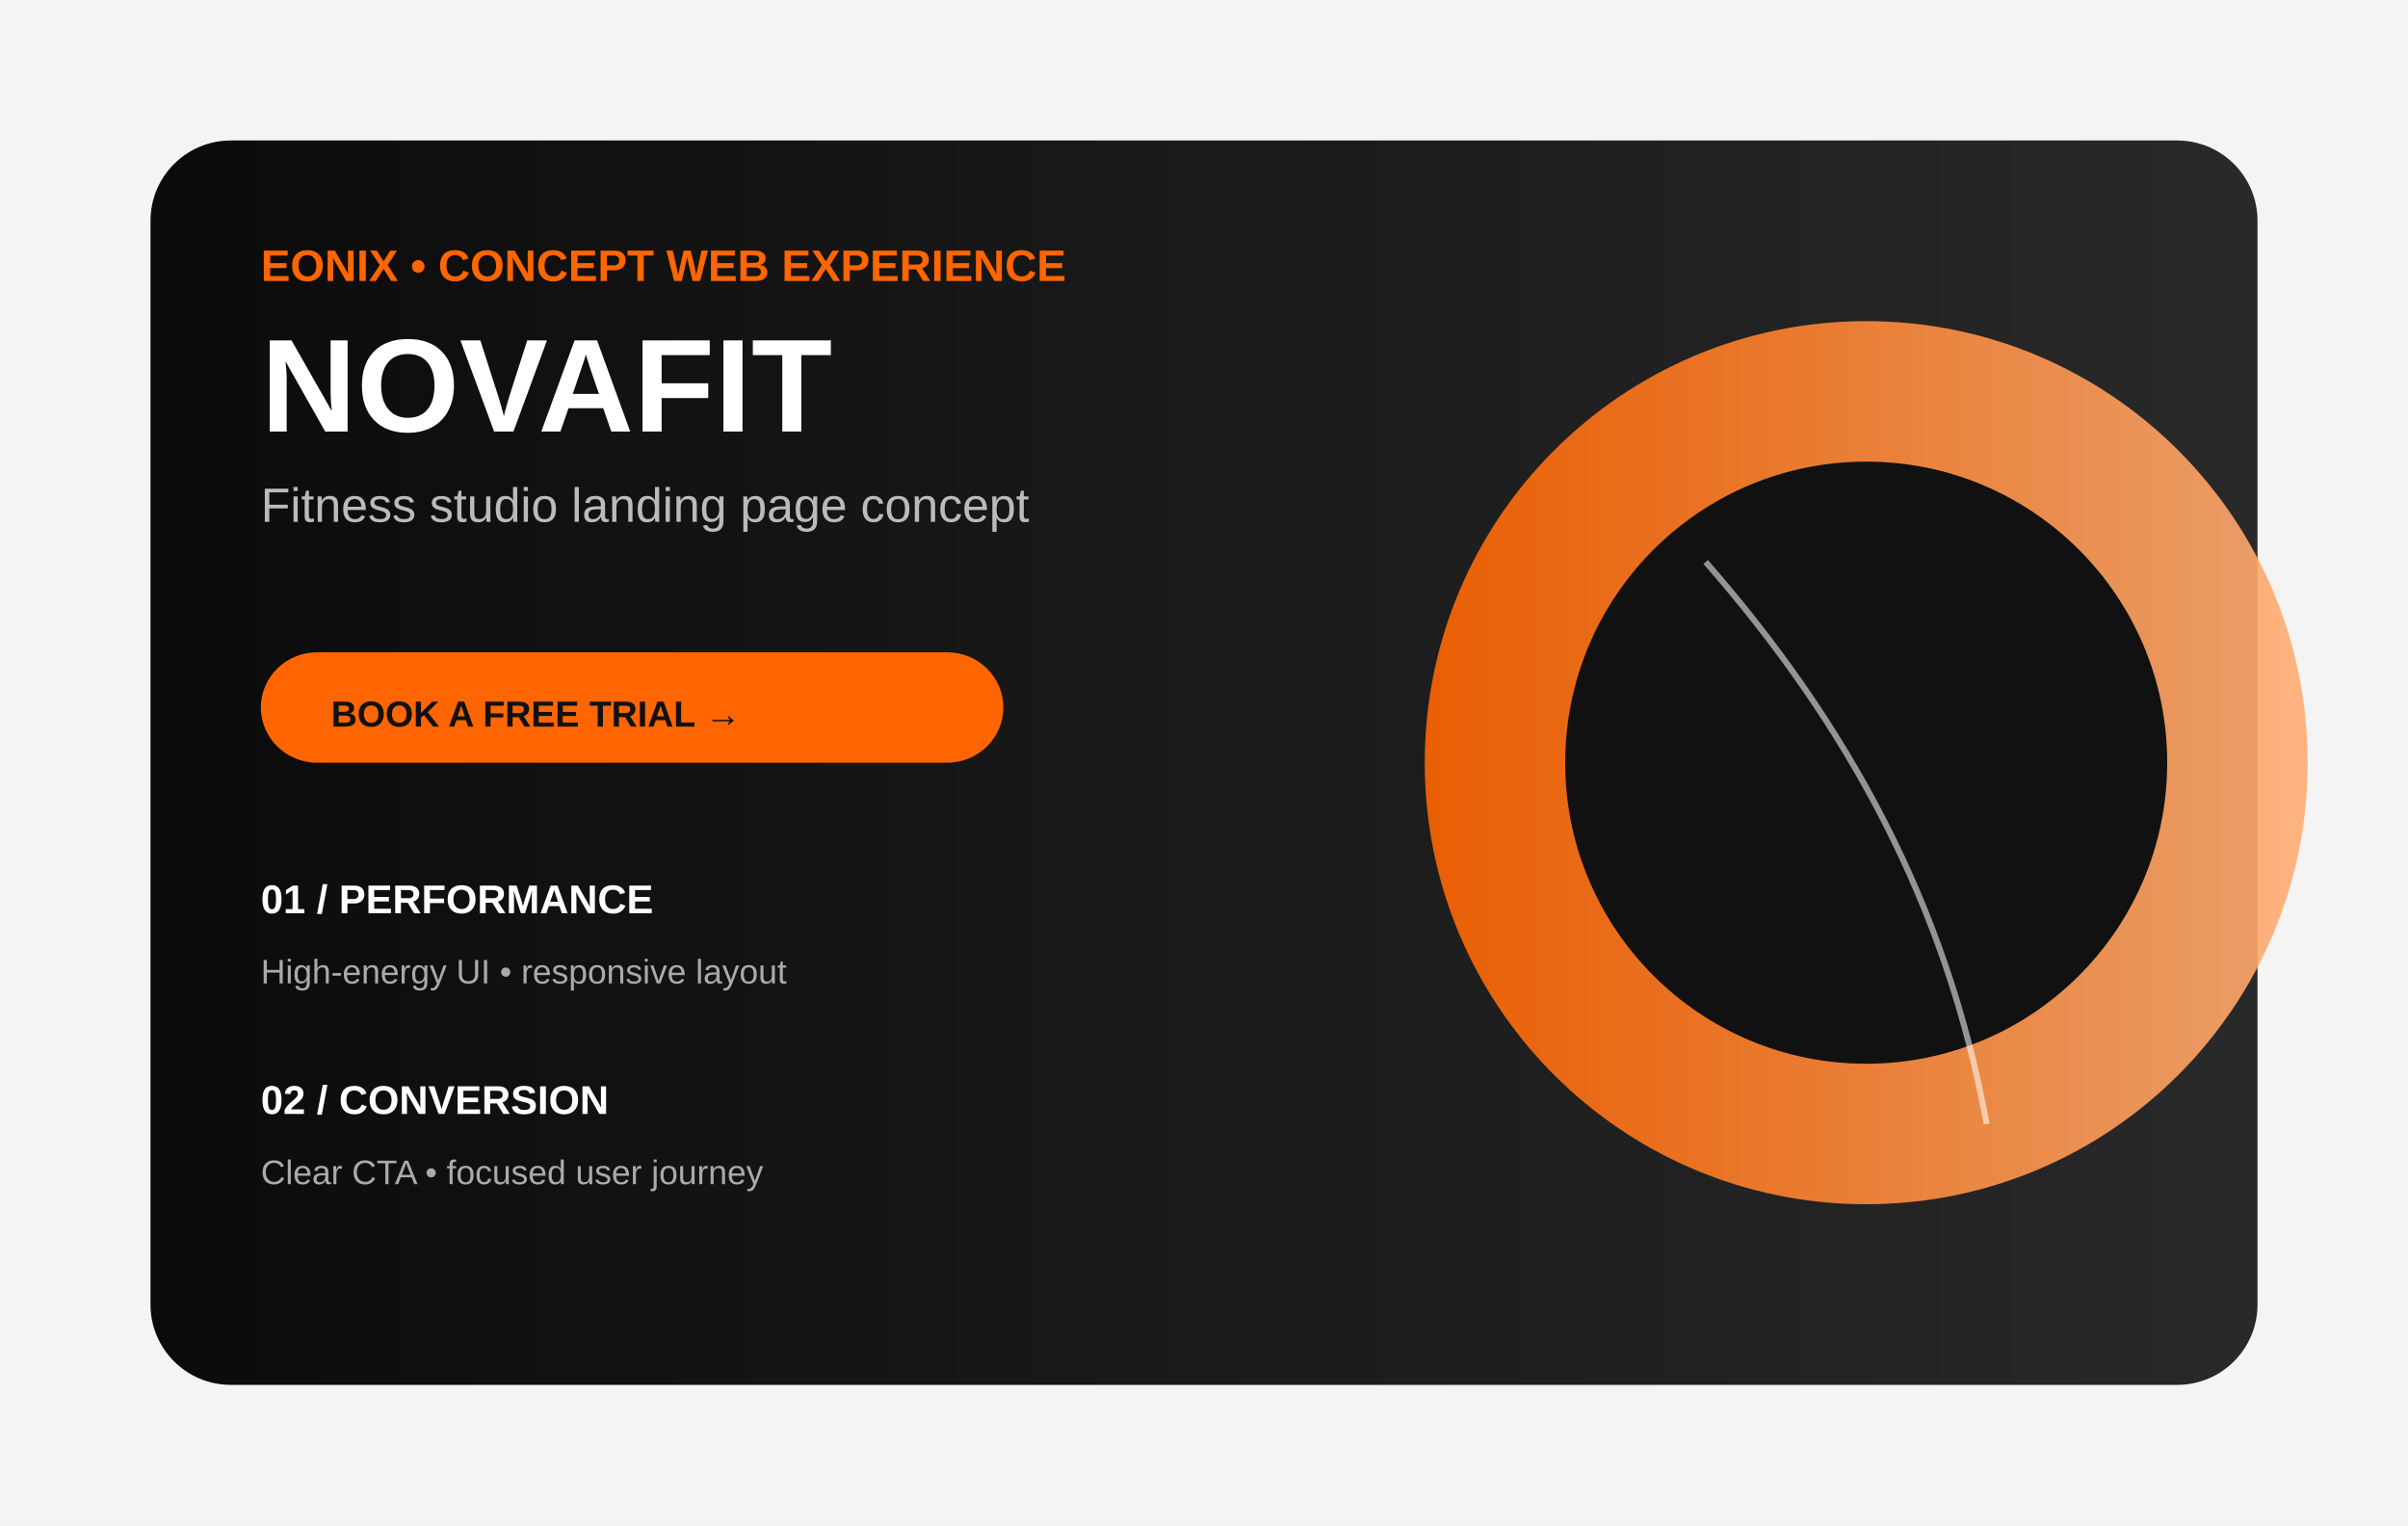
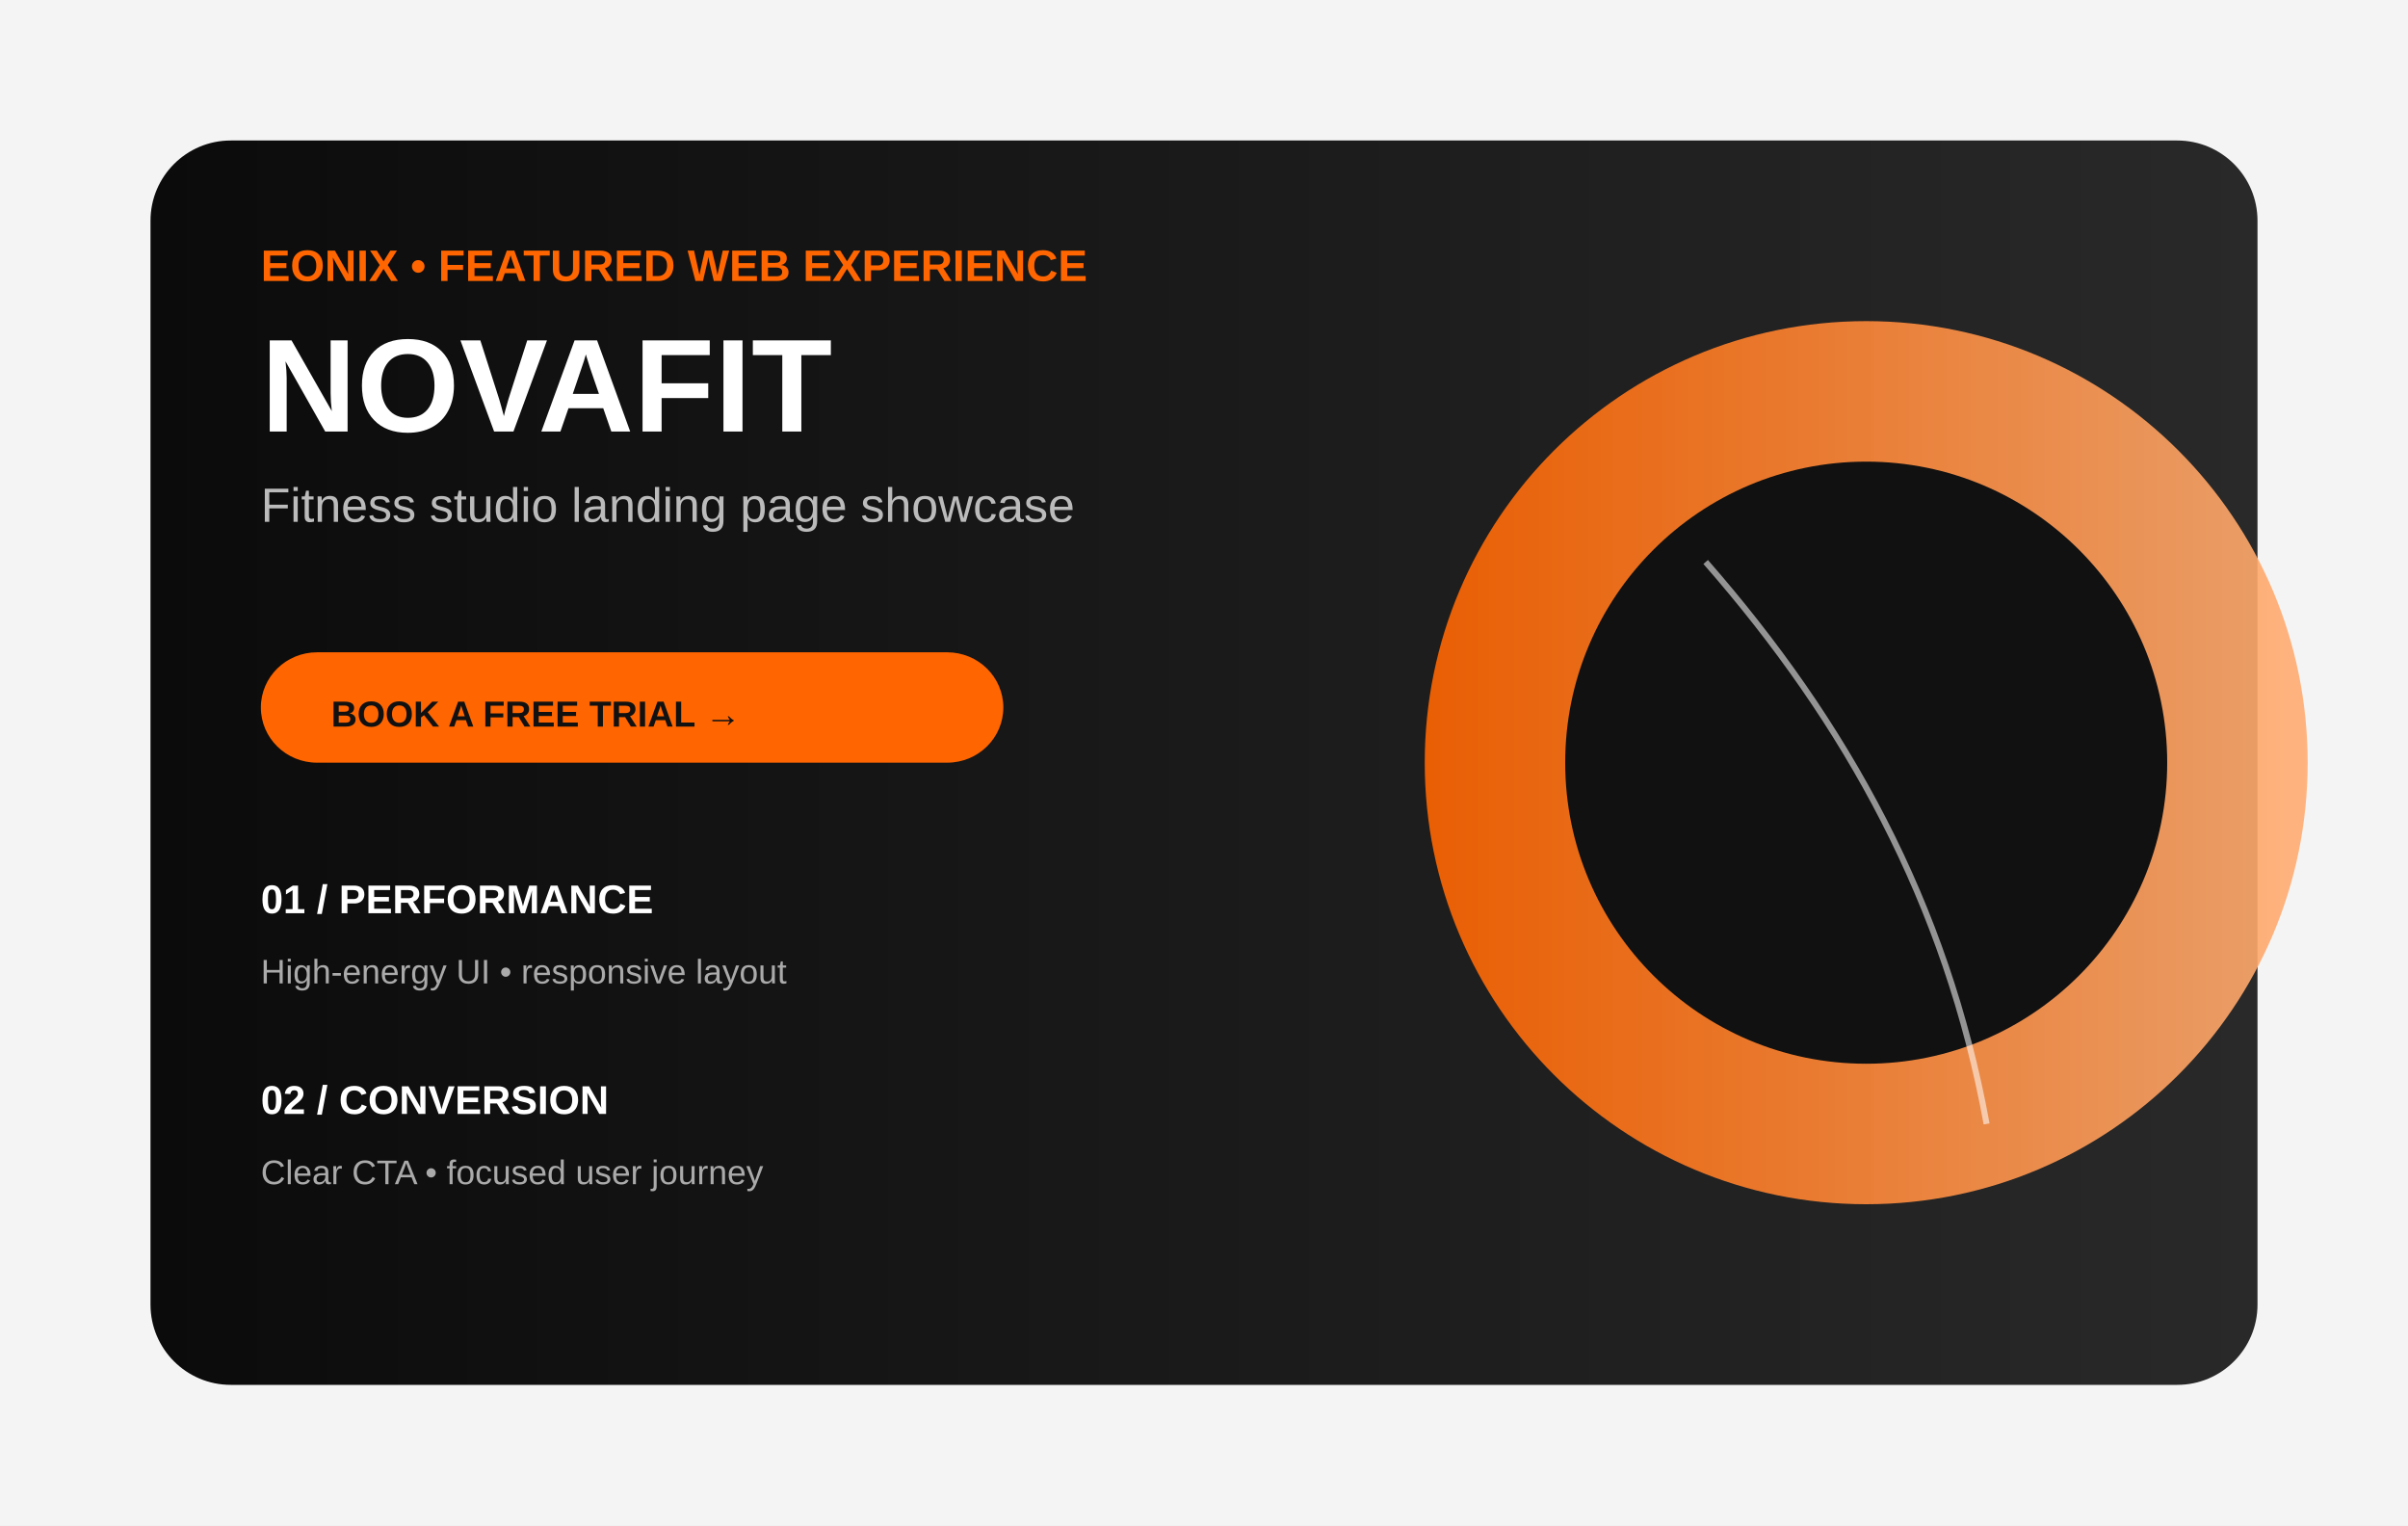
<svg xmlns="http://www.w3.org/2000/svg" viewBox="0 0 1200 760">
  <defs>
    <linearGradient id="n" x1="0" x2="1">
      <stop stop-color="#0b0b0b" />
      <stop offset="1" stop-color="#292929" />
    </linearGradient>
    <linearGradient id="o" x1="0" x2="1">
      <stop stop-color="#ff6500" />
      <stop offset="1" stop-color="#ffad73" />
    </linearGradient>
  </defs>
  <rect width="1200" height="760" fill="#f4f4f4" />
  <rect x="75" y="70" width="1050" height="620" rx="40" fill="url(#n)" />
  <circle cx="930" cy="380" r="220" fill="url(#o)" opacity=".9" />
  <circle cx="930" cy="380" r="150" fill="#111" />
-   <text x="130" y="140" fill="#ff6500" font-family="Arial" font-weight="800" font-size="22">EONIX • CONCEPT WEB EXPERIENCE</text>
+   <text x="130" y="140" fill="#ff6500" font-family="Arial" font-weight="800" font-size="22">EONIX • FEATURED WEB EXPERIENCE</text>
  <text x="130" y="215" fill="white" font-family="Arial" font-weight="900" font-size="66">NOVAFIT</text>
-   <text x="130" y="260" fill="#bbb" font-family="Arial" font-size="24">Fitness studio landing page concept</text>
+   <text x="130" y="260" fill="#bbb" font-family="Arial" font-size="24">Fitness studio landing page showcase</text>
  <rect x="130" y="325" width="370" height="55" rx="28" fill="#ff6500" />
  <text x="165" y="362" fill="#111" font-family="Arial" font-weight="800" font-size="18">BOOK A FREE TRIAL →</text>
  <text x="130" y="455" fill="white" font-family="Arial" font-weight="700" font-size="20">01 / PERFORMANCE</text>
  <text x="130" y="490" fill="#aaa" font-family="Arial" font-size="17">High-energy UI • responsive layout</text>
  <text x="130" y="555" fill="white" font-family="Arial" font-weight="700" font-size="20">02 / CONVERSION</text>
  <text x="130" y="590" fill="#aaa" font-family="Arial" font-size="17">Clear CTA • focused user journey</text>
  <path d="M850 280c70 80 120 170 140 280" fill="none" stroke="#fff" stroke-width="3" opacity=".55" />
</svg>
